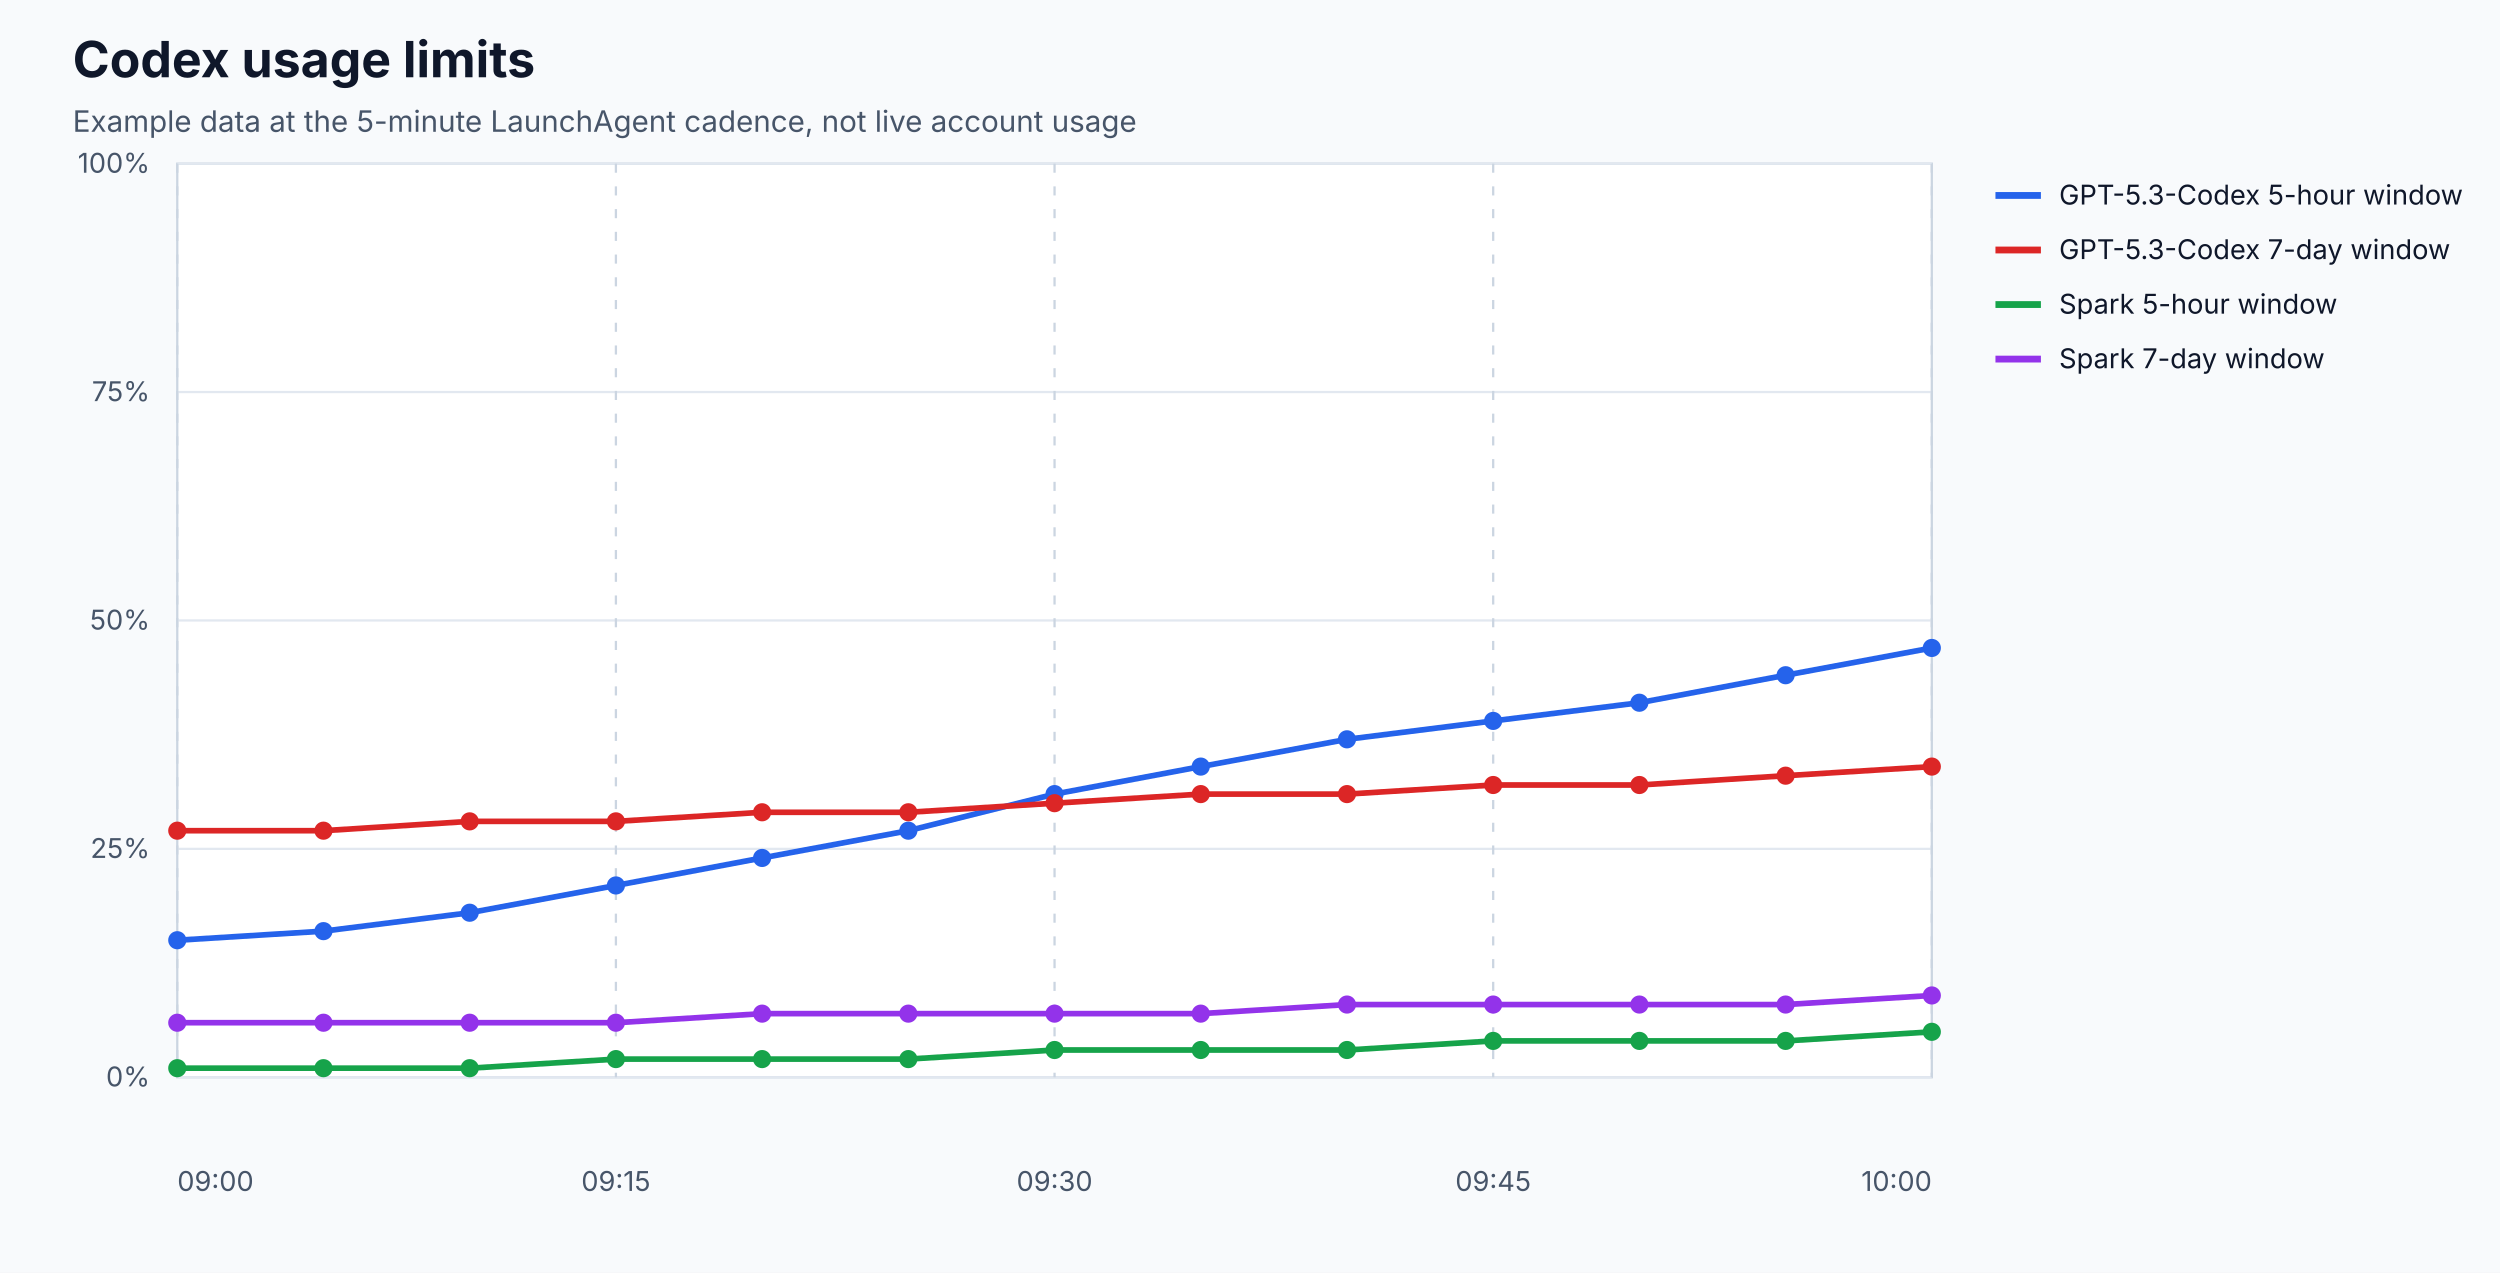
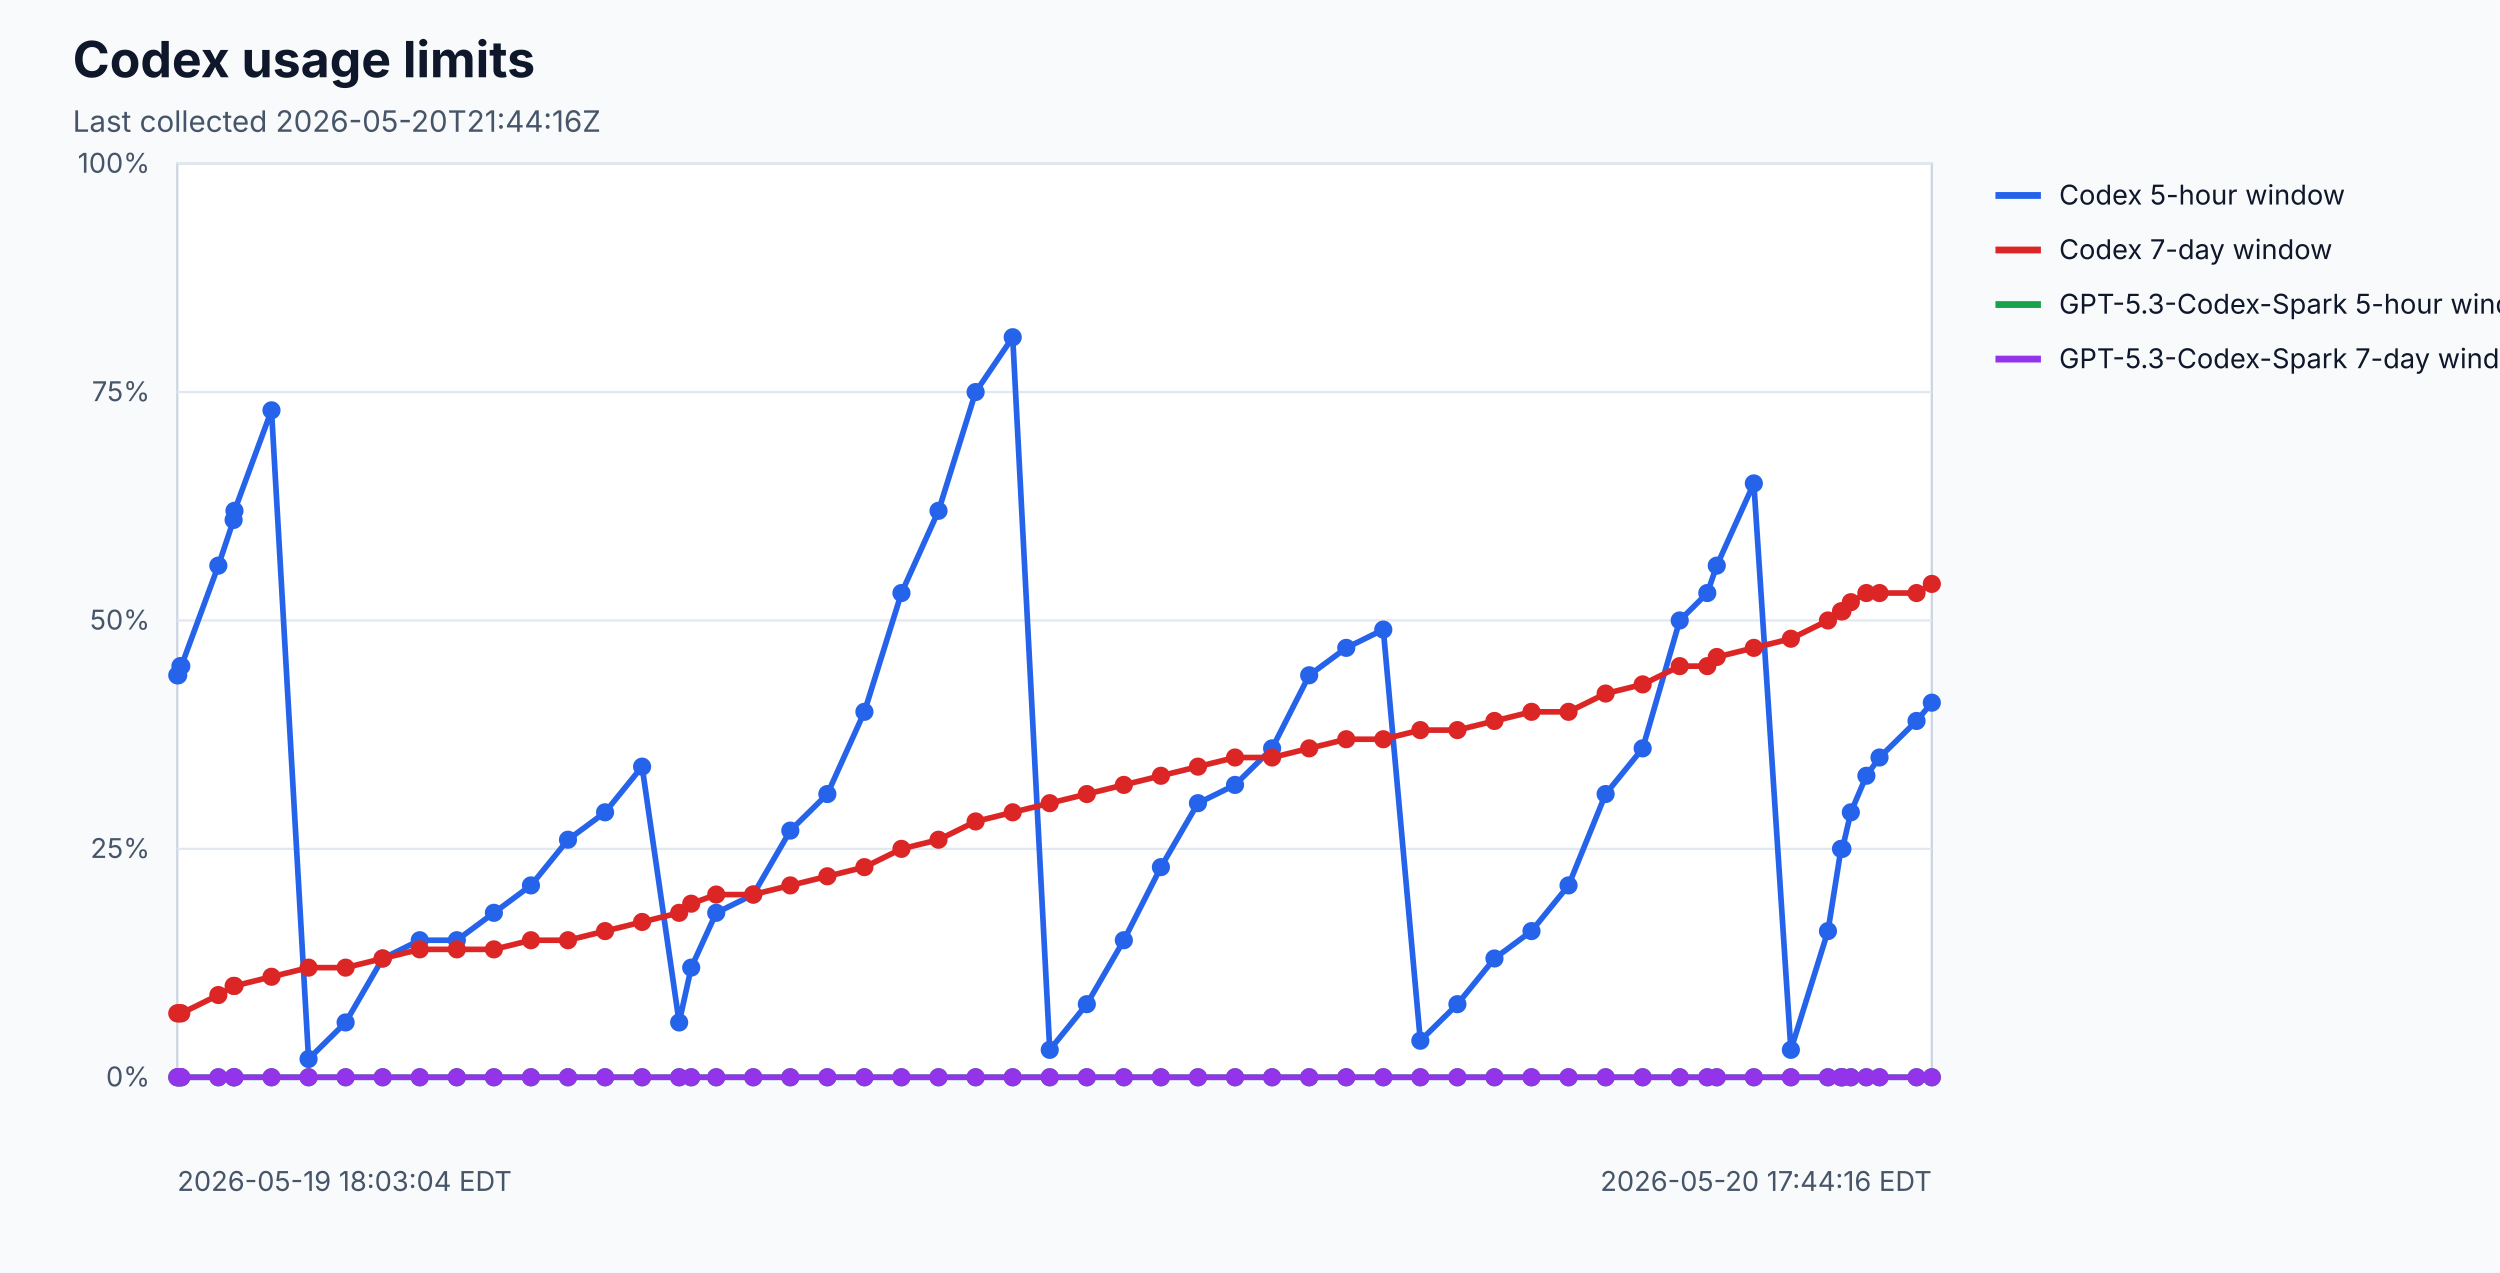
<svg xmlns="http://www.w3.org/2000/svg" width="1100" height="560" viewBox="0 0 1100 560">
  <rect width="100%" height="100%" fill="#f8fafc" />
-   <style>
-     .usage-point{cursor:crosshair}
-     .usage-point:hover{stroke:#0f172a;stroke-width:2}
-     text{font-family:system-ui,-apple-system,BlinkMacSystemFont,"Segoe UI",sans-serif}
-   </style>
-   <text x="32" y="34" font-size="22" font-weight="700" fill="#0f172a">Codex usage limits</text>
-   <text x="32" y="58" font-size="13" fill="#475569">Example data at the 5-minute LaunchAgent cadence, not live account usage</text>
+   <style>.usage-point{cursor:crosshair}.usage-point:hover{stroke:#0f172a;stroke-width:2}</style>
+   <text x="32" y="34" font-family="system-ui, -apple-system, sans-serif" font-size="22" font-weight="700" fill="#0f172a">Codex usage limits</text>
+   <text x="32" y="58" font-family="system-ui, -apple-system, sans-serif" font-size="13" fill="#475569">Last collected 2026-05-20T21:44:16Z</text>
  <rect x="78" y="72" width="772" height="402" fill="#ffffff" stroke="#cbd5e1" />
-   <line x1="78" y1="474" x2="850" y2="474" stroke="#e2e8f0" />
-   <line x1="78" y1="373.5" x2="850" y2="373.5" stroke="#e2e8f0" />
-   <line x1="78" y1="273" x2="850" y2="273" stroke="#e2e8f0" />
-   <line x1="78" y1="172.5" x2="850" y2="172.5" stroke="#e2e8f0" />
-   <line x1="78" y1="72" x2="850" y2="72" stroke="#e2e8f0" />
-   <text x="66" y="478" text-anchor="end" font-size="12" fill="#475569">0%</text>
-   <text x="66" y="377.5" text-anchor="end" font-size="12" fill="#475569">25%</text>
-   <text x="66" y="277" text-anchor="end" font-size="12" fill="#475569">50%</text>
-   <text x="66" y="176.5" text-anchor="end" font-size="12" fill="#475569">75%</text>
-   <text x="66" y="76" text-anchor="end" font-size="12" fill="#475569">100%</text>
-   <line x1="78" y1="72" x2="78" y2="474" stroke="#cbd5e1" stroke-width="1" stroke-dasharray="4 6" />
-   <line x1="271" y1="72" x2="271" y2="474" stroke="#cbd5e1" stroke-width="1" stroke-dasharray="4 6" />
-   <line x1="464" y1="72" x2="464" y2="474" stroke="#cbd5e1" stroke-width="1" stroke-dasharray="4 6" />
-   <line x1="657" y1="72" x2="657" y2="474" stroke="#cbd5e1" stroke-width="1" stroke-dasharray="4 6" />
-   <line x1="850" y1="72" x2="850" y2="474" stroke="#cbd5e1" stroke-width="1" stroke-dasharray="4 6" />
-   <text x="78" y="524" font-size="12" fill="#475569">09:00</text>
-   <text x="271" y="524" text-anchor="middle" font-size="12" fill="#475569">09:15</text>
-   <text x="464" y="524" text-anchor="middle" font-size="12" fill="#475569">09:30</text>
-   <text x="657" y="524" text-anchor="middle" font-size="12" fill="#475569">09:45</text>
-   <text x="850" y="524" text-anchor="end" font-size="12" fill="#475569">10:00</text>
-   <path d="M 78 413.7 L 142.33 409.7 L 206.67 401.6 L 271 389.6 L 335.33 377.5 L 399.67 365.5 L 464 349.4 L 528.33 337.3 L 592.67 325.3 L 657 317.2 L 721.33 309.2 L 785.67 297.1 L 850 285.1" fill="none" stroke="#2563eb" stroke-width="2.5" />
-   <circle class="usage-point" cx="78" cy="413.7" r="4" fill="#2563eb" />
-   <circle class="usage-point" cx="142.33" cy="409.7" r="4" fill="#2563eb" />
-   <circle class="usage-point" cx="206.67" cy="401.6" r="4" fill="#2563eb" />
-   <circle class="usage-point" cx="271" cy="389.6" r="4" fill="#2563eb" />
-   <circle class="usage-point" cx="335.33" cy="377.5" r="4" fill="#2563eb" />
-   <circle class="usage-point" cx="399.67" cy="365.5" r="4" fill="#2563eb" />
-   <circle class="usage-point" cx="464" cy="349.4" r="4" fill="#2563eb" />
-   <circle class="usage-point" cx="528.33" cy="337.3" r="4" fill="#2563eb" />
-   <circle class="usage-point" cx="592.67" cy="325.3" r="4" fill="#2563eb" />
-   <circle class="usage-point" cx="657" cy="317.2" r="4" fill="#2563eb" />
-   <circle class="usage-point" cx="721.33" cy="309.2" r="4" fill="#2563eb" />
-   <circle class="usage-point" cx="785.67" cy="297.1" r="4" fill="#2563eb" />
-   <circle class="usage-point" cx="850" cy="285.1" r="4" fill="#2563eb" />
-   <path d="M 78 365.5 L 142.33 365.5 L 206.67 361.4 L 271 361.4 L 335.33 357.4 L 399.67 357.4 L 464 353.4 L 528.33 349.4 L 592.67 349.4 L 657 345.4 L 721.33 345.4 L 785.67 341.3 L 850 337.3" fill="none" stroke="#dc2626" stroke-width="2.5" />
-   <circle class="usage-point" cx="78" cy="365.5" r="4" fill="#dc2626" />
-   <circle class="usage-point" cx="142.33" cy="365.5" r="4" fill="#dc2626" />
-   <circle class="usage-point" cx="206.67" cy="361.4" r="4" fill="#dc2626" />
-   <circle class="usage-point" cx="271" cy="361.4" r="4" fill="#dc2626" />
-   <circle class="usage-point" cx="335.33" cy="357.4" r="4" fill="#dc2626" />
-   <circle class="usage-point" cx="399.67" cy="357.4" r="4" fill="#dc2626" />
-   <circle class="usage-point" cx="464" cy="353.4" r="4" fill="#dc2626" />
-   <circle class="usage-point" cx="528.33" cy="349.4" r="4" fill="#dc2626" />
-   <circle class="usage-point" cx="592.67" cy="349.4" r="4" fill="#dc2626" />
-   <circle class="usage-point" cx="657" cy="345.4" r="4" fill="#dc2626" />
-   <circle class="usage-point" cx="721.33" cy="345.4" r="4" fill="#dc2626" />
-   <circle class="usage-point" cx="785.67" cy="341.3" r="4" fill="#dc2626" />
-   <circle class="usage-point" cx="850" cy="337.3" r="4" fill="#dc2626" />
-   <path d="M 78 470 L 142.33 470 L 206.67 470 L 271 466 L 335.33 466 L 399.67 466 L 464 462 L 528.33 462 L 592.67 462 L 657 458 L 721.33 458 L 785.67 458 L 850 454" fill="none" stroke="#16a34a" stroke-width="2.5" />
-   <circle class="usage-point" cx="78" cy="470" r="4" fill="#16a34a" />
-   <circle class="usage-point" cx="142.33" cy="470" r="4" fill="#16a34a" />
-   <circle class="usage-point" cx="206.67" cy="470" r="4" fill="#16a34a" />
-   <circle class="usage-point" cx="271" cy="466" r="4" fill="#16a34a" />
-   <circle class="usage-point" cx="335.33" cy="466" r="4" fill="#16a34a" />
-   <circle class="usage-point" cx="399.67" cy="466" r="4" fill="#16a34a" />
-   <circle class="usage-point" cx="464" cy="462" r="4" fill="#16a34a" />
-   <circle class="usage-point" cx="528.33" cy="462" r="4" fill="#16a34a" />
-   <circle class="usage-point" cx="592.67" cy="462" r="4" fill="#16a34a" />
-   <circle class="usage-point" cx="657" cy="458" r="4" fill="#16a34a" />
-   <circle class="usage-point" cx="721.33" cy="458" r="4" fill="#16a34a" />
-   <circle class="usage-point" cx="785.67" cy="458" r="4" fill="#16a34a" />
-   <circle class="usage-point" cx="850" cy="454" r="4" fill="#16a34a" />
-   <path d="M 78 450 L 142.33 450 L 206.67 450 L 271 450 L 335.33 446 L 399.67 446 L 464 446 L 528.33 446 L 592.67 442 L 657 442 L 721.33 442 L 785.67 442 L 850 438" fill="none" stroke="#9333ea" stroke-width="2.5" />
-   <circle class="usage-point" cx="78" cy="450" r="4" fill="#9333ea" />
-   <circle class="usage-point" cx="142.33" cy="450" r="4" fill="#9333ea" />
-   <circle class="usage-point" cx="206.67" cy="450" r="4" fill="#9333ea" />
-   <circle class="usage-point" cx="271" cy="450" r="4" fill="#9333ea" />
-   <circle class="usage-point" cx="335.33" cy="446" r="4" fill="#9333ea" />
-   <circle class="usage-point" cx="399.67" cy="446" r="4" fill="#9333ea" />
-   <circle class="usage-point" cx="464" cy="446" r="4" fill="#9333ea" />
-   <circle class="usage-point" cx="528.33" cy="446" r="4" fill="#9333ea" />
-   <circle class="usage-point" cx="592.67" cy="442" r="4" fill="#9333ea" />
-   <circle class="usage-point" cx="657" cy="442" r="4" fill="#9333ea" />
-   <circle class="usage-point" cx="721.33" cy="442" r="4" fill="#9333ea" />
-   <circle class="usage-point" cx="785.67" cy="442" r="4" fill="#9333ea" />
-   <circle class="usage-point" cx="850" cy="438" r="4" fill="#9333ea" />
+   <line x1="78" y1="474.00" x2="850" y2="474.00" stroke="#e2e8f0" />
+   <text x="66" y="478.00" text-anchor="end" font-family="system-ui, -apple-system, sans-serif" font-size="12" fill="#475569">0%</text>
+   <line x1="78" y1="373.50" x2="850" y2="373.50" stroke="#e2e8f0" />
+   <text x="66" y="377.50" text-anchor="end" font-family="system-ui, -apple-system, sans-serif" font-size="12" fill="#475569">25%</text>
+   <line x1="78" y1="273.00" x2="850" y2="273.00" stroke="#e2e8f0" />
+   <text x="66" y="277.00" text-anchor="end" font-family="system-ui, -apple-system, sans-serif" font-size="12" fill="#475569">50%</text>
+   <line x1="78" y1="172.50" x2="850" y2="172.50" stroke="#e2e8f0" />
+   <text x="66" y="176.50" text-anchor="end" font-family="system-ui, -apple-system, sans-serif" font-size="12" fill="#475569">75%</text>
+   <line x1="78" y1="72.00" x2="850" y2="72.00" stroke="#e2e8f0" />
+   <text x="66" y="76.00" text-anchor="end" font-family="system-ui, -apple-system, sans-serif" font-size="12" fill="#475569">100%</text>
+   <text x="78" y="524" font-family="system-ui, -apple-system, sans-serif" font-size="12" fill="#475569">2026-05-19 18:03:04 EDT</text>
+   <text x="850" y="524" text-anchor="end" font-family="system-ui, -apple-system, sans-serif" font-size="12" fill="#475569">2026-05-20 17:44:16 EDT</text>
+   <path d="M 78.00 297.12 L 78.41 297.12 L 79.39 293.10 L 79.77 293.10 L 96.07 248.88 L 102.79 228.78 L 103.17 224.76 L 119.46 180.54 L 135.77 465.96 L 152.07 449.88 L 168.38 421.74 L 184.69 413.70 L 201.01 413.70 L 217.31 401.64 L 233.62 389.58 L 249.92 369.48 L 266.23 357.42 L 282.52 337.32 L 298.83 449.88 L 304.13 425.76 L 315.14 401.64 L 331.43 393.60 L 347.74 365.46 L 364.04 349.38 L 380.34 313.20 L 396.64 260.94 L 412.95 224.76 L 429.27 172.50 L 445.59 148.38 L 461.89 461.94 L 478.20 441.84 L 494.49 413.70 L 510.80 381.54 L 527.10 353.40 L 543.41 345.36 L 559.73 329.28 L 576.04 297.12 L 592.35 285.06 L 608.65 277.02 L 624.95 457.92 L 641.26 441.84 L 657.56 421.74 L 673.86 409.68 L 690.16 389.58 L 706.47 349.38 L 722.77 329.28 L 739.08 273.00 L 751.21 260.94 L 755.38 248.88 L 771.69 212.70 L 787.99 461.94 L 804.30 409.68 L 810.04 373.50 L 810.66 373.50 L 814.37 357.42 L 821.21 341.34 L 826.99 333.30 L 843.28 317.22 L 850.00 309.18" fill="none" stroke="#2563eb" stroke-width="2.5" />
+   <circle class="usage-point" cx="78.00" cy="297.12" r="4" fill="#2563eb" />
+   <circle class="usage-point" cx="78.41" cy="297.12" r="4" fill="#2563eb" />
+   <circle class="usage-point" cx="79.39" cy="293.10" r="4" fill="#2563eb" />
+   <circle class="usage-point" cx="79.77" cy="293.10" r="4" fill="#2563eb" />
+   <circle class="usage-point" cx="96.07" cy="248.88" r="4" fill="#2563eb" />
+   <circle class="usage-point" cx="102.79" cy="228.78" r="4" fill="#2563eb" />
+   <circle class="usage-point" cx="103.17" cy="224.76" r="4" fill="#2563eb" />
+   <circle class="usage-point" cx="119.46" cy="180.54" r="4" fill="#2563eb" />
+   <circle class="usage-point" cx="135.77" cy="465.96" r="4" fill="#2563eb" />
+   <circle class="usage-point" cx="152.07" cy="449.88" r="4" fill="#2563eb" />
+   <circle class="usage-point" cx="168.38" cy="421.74" r="4" fill="#2563eb" />
+   <circle class="usage-point" cx="184.69" cy="413.70" r="4" fill="#2563eb" />
+   <circle class="usage-point" cx="201.01" cy="413.70" r="4" fill="#2563eb" />
+   <circle class="usage-point" cx="217.31" cy="401.64" r="4" fill="#2563eb" />
+   <circle class="usage-point" cx="233.62" cy="389.58" r="4" fill="#2563eb" />
+   <circle class="usage-point" cx="249.92" cy="369.48" r="4" fill="#2563eb" />
+   <circle class="usage-point" cx="266.23" cy="357.42" r="4" fill="#2563eb" />
+   <circle class="usage-point" cx="282.52" cy="337.32" r="4" fill="#2563eb" />
+   <circle class="usage-point" cx="298.83" cy="449.88" r="4" fill="#2563eb" />
+   <circle class="usage-point" cx="304.13" cy="425.76" r="4" fill="#2563eb" />
+   <circle class="usage-point" cx="315.14" cy="401.64" r="4" fill="#2563eb" />
+   <circle class="usage-point" cx="331.43" cy="393.60" r="4" fill="#2563eb" />
+   <circle class="usage-point" cx="347.74" cy="365.46" r="4" fill="#2563eb" />
+   <circle class="usage-point" cx="364.04" cy="349.38" r="4" fill="#2563eb" />
+   <circle class="usage-point" cx="380.34" cy="313.20" r="4" fill="#2563eb" />
+   <circle class="usage-point" cx="396.64" cy="260.94" r="4" fill="#2563eb" />
+   <circle class="usage-point" cx="412.95" cy="224.76" r="4" fill="#2563eb" />
+   <circle class="usage-point" cx="429.27" cy="172.50" r="4" fill="#2563eb" />
+   <circle class="usage-point" cx="445.59" cy="148.38" r="4" fill="#2563eb" />
+   <circle class="usage-point" cx="461.89" cy="461.94" r="4" fill="#2563eb" />
+   <circle class="usage-point" cx="478.20" cy="441.84" r="4" fill="#2563eb" />
+   <circle class="usage-point" cx="494.49" cy="413.70" r="4" fill="#2563eb" />
+   <circle class="usage-point" cx="510.80" cy="381.54" r="4" fill="#2563eb" />
+   <circle class="usage-point" cx="527.10" cy="353.40" r="4" fill="#2563eb" />
+   <circle class="usage-point" cx="543.41" cy="345.36" r="4" fill="#2563eb" />
+   <circle class="usage-point" cx="559.73" cy="329.28" r="4" fill="#2563eb" />
+   <circle class="usage-point" cx="576.04" cy="297.12" r="4" fill="#2563eb" />
+   <circle class="usage-point" cx="592.35" cy="285.06" r="4" fill="#2563eb" />
+   <circle class="usage-point" cx="608.65" cy="277.02" r="4" fill="#2563eb" />
+   <circle class="usage-point" cx="624.95" cy="457.92" r="4" fill="#2563eb" />
+   <circle class="usage-point" cx="641.26" cy="441.84" r="4" fill="#2563eb" />
+   <circle class="usage-point" cx="657.56" cy="421.74" r="4" fill="#2563eb" />
+   <circle class="usage-point" cx="673.86" cy="409.68" r="4" fill="#2563eb" />
+   <circle class="usage-point" cx="690.16" cy="389.58" r="4" fill="#2563eb" />
+   <circle class="usage-point" cx="706.47" cy="349.38" r="4" fill="#2563eb" />
+   <circle class="usage-point" cx="722.77" cy="329.28" r="4" fill="#2563eb" />
+   <circle class="usage-point" cx="739.08" cy="273.00" r="4" fill="#2563eb" />
+   <circle class="usage-point" cx="751.21" cy="260.94" r="4" fill="#2563eb" />
+   <circle class="usage-point" cx="755.38" cy="248.88" r="4" fill="#2563eb" />
+   <circle class="usage-point" cx="771.69" cy="212.70" r="4" fill="#2563eb" />
+   <circle class="usage-point" cx="787.99" cy="461.94" r="4" fill="#2563eb" />
+   <circle class="usage-point" cx="804.30" cy="409.68" r="4" fill="#2563eb" />
+   <circle class="usage-point" cx="810.04" cy="373.50" r="4" fill="#2563eb" />
+   <circle class="usage-point" cx="810.66" cy="373.50" r="4" fill="#2563eb" />
+   <circle class="usage-point" cx="814.37" cy="357.42" r="4" fill="#2563eb" />
+   <circle class="usage-point" cx="821.21" cy="341.34" r="4" fill="#2563eb" />
+   <circle class="usage-point" cx="826.99" cy="333.30" r="4" fill="#2563eb" />
+   <circle class="usage-point" cx="843.28" cy="317.22" r="4" fill="#2563eb" />
+   <circle class="usage-point" cx="850.00" cy="309.18" r="4" fill="#2563eb" />
  <line x1="878" y1="86" x2="898" y2="86" stroke="#2563eb" stroke-width="3" />
-   <text x="906" y="90" font-size="12" fill="#0f172a">GPT-5.3-Codex 5-hour window</text>
+   <text x="906" y="90" font-family="system-ui, -apple-system, sans-serif" font-size="12" fill="#0f172a">Codex 5-hour window</text>
+   <path d="M 78.00 445.86 L 78.41 445.86 L 79.39 445.86 L 79.77 445.86 L 96.07 437.82 L 102.79 433.80 L 103.17 433.80 L 119.46 429.78 L 135.77 425.76 L 152.07 425.76 L 168.38 421.74 L 184.69 417.72 L 201.01 417.72 L 217.31 417.72 L 233.62 413.70 L 249.92 413.70 L 266.23 409.68 L 282.52 405.66 L 298.83 401.64 L 304.13 397.62 L 315.14 393.60 L 331.43 393.60 L 347.74 389.58 L 364.04 385.56 L 380.34 381.54 L 396.64 373.50 L 412.95 369.48 L 429.27 361.44 L 445.59 357.42 L 461.89 353.40 L 478.20 349.38 L 494.49 345.36 L 510.80 341.34 L 527.10 337.32 L 543.41 333.30 L 559.73 333.30 L 576.04 329.28 L 592.35 325.26 L 608.65 325.26 L 624.95 321.24 L 641.26 321.24 L 657.56 317.22 L 673.86 313.20 L 690.16 313.20 L 706.47 305.16 L 722.77 301.14 L 739.08 293.10 L 751.21 293.10 L 755.38 289.08 L 771.69 285.06 L 787.99 281.04 L 804.30 273.00 L 810.04 268.98 L 810.66 268.98 L 814.37 264.96 L 821.21 260.94 L 826.99 260.94 L 843.28 260.94 L 850.00 256.92" fill="none" stroke="#dc2626" stroke-width="2.5" />
+   <circle class="usage-point" cx="78.00" cy="445.86" r="4" fill="#dc2626" />
+   <circle class="usage-point" cx="78.41" cy="445.86" r="4" fill="#dc2626" />
+   <circle class="usage-point" cx="79.39" cy="445.86" r="4" fill="#dc2626" />
+   <circle class="usage-point" cx="79.77" cy="445.86" r="4" fill="#dc2626" />
+   <circle class="usage-point" cx="96.07" cy="437.82" r="4" fill="#dc2626" />
+   <circle class="usage-point" cx="102.79" cy="433.80" r="4" fill="#dc2626" />
+   <circle class="usage-point" cx="103.17" cy="433.80" r="4" fill="#dc2626" />
+   <circle class="usage-point" cx="119.46" cy="429.78" r="4" fill="#dc2626" />
+   <circle class="usage-point" cx="135.77" cy="425.76" r="4" fill="#dc2626" />
+   <circle class="usage-point" cx="152.07" cy="425.76" r="4" fill="#dc2626" />
+   <circle class="usage-point" cx="168.38" cy="421.74" r="4" fill="#dc2626" />
+   <circle class="usage-point" cx="184.69" cy="417.72" r="4" fill="#dc2626" />
+   <circle class="usage-point" cx="201.01" cy="417.72" r="4" fill="#dc2626" />
+   <circle class="usage-point" cx="217.31" cy="417.72" r="4" fill="#dc2626" />
+   <circle class="usage-point" cx="233.62" cy="413.70" r="4" fill="#dc2626" />
+   <circle class="usage-point" cx="249.92" cy="413.70" r="4" fill="#dc2626" />
+   <circle class="usage-point" cx="266.23" cy="409.68" r="4" fill="#dc2626" />
+   <circle class="usage-point" cx="282.52" cy="405.66" r="4" fill="#dc2626" />
+   <circle class="usage-point" cx="298.83" cy="401.64" r="4" fill="#dc2626" />
+   <circle class="usage-point" cx="304.13" cy="397.62" r="4" fill="#dc2626" />
+   <circle class="usage-point" cx="315.14" cy="393.60" r="4" fill="#dc2626" />
+   <circle class="usage-point" cx="331.43" cy="393.60" r="4" fill="#dc2626" />
+   <circle class="usage-point" cx="347.74" cy="389.58" r="4" fill="#dc2626" />
+   <circle class="usage-point" cx="364.04" cy="385.56" r="4" fill="#dc2626" />
+   <circle class="usage-point" cx="380.34" cy="381.54" r="4" fill="#dc2626" />
+   <circle class="usage-point" cx="396.64" cy="373.50" r="4" fill="#dc2626" />
+   <circle class="usage-point" cx="412.95" cy="369.48" r="4" fill="#dc2626" />
+   <circle class="usage-point" cx="429.27" cy="361.44" r="4" fill="#dc2626" />
+   <circle class="usage-point" cx="445.59" cy="357.42" r="4" fill="#dc2626" />
+   <circle class="usage-point" cx="461.89" cy="353.40" r="4" fill="#dc2626" />
+   <circle class="usage-point" cx="478.20" cy="349.38" r="4" fill="#dc2626" />
+   <circle class="usage-point" cx="494.49" cy="345.36" r="4" fill="#dc2626" />
+   <circle class="usage-point" cx="510.80" cy="341.34" r="4" fill="#dc2626" />
+   <circle class="usage-point" cx="527.10" cy="337.32" r="4" fill="#dc2626" />
+   <circle class="usage-point" cx="543.41" cy="333.30" r="4" fill="#dc2626" />
+   <circle class="usage-point" cx="559.73" cy="333.30" r="4" fill="#dc2626" />
+   <circle class="usage-point" cx="576.04" cy="329.28" r="4" fill="#dc2626" />
+   <circle class="usage-point" cx="592.35" cy="325.26" r="4" fill="#dc2626" />
+   <circle class="usage-point" cx="608.65" cy="325.26" r="4" fill="#dc2626" />
+   <circle class="usage-point" cx="624.95" cy="321.24" r="4" fill="#dc2626" />
+   <circle class="usage-point" cx="641.26" cy="321.24" r="4" fill="#dc2626" />
+   <circle class="usage-point" cx="657.56" cy="317.22" r="4" fill="#dc2626" />
+   <circle class="usage-point" cx="673.86" cy="313.20" r="4" fill="#dc2626" />
+   <circle class="usage-point" cx="690.16" cy="313.20" r="4" fill="#dc2626" />
+   <circle class="usage-point" cx="706.47" cy="305.16" r="4" fill="#dc2626" />
+   <circle class="usage-point" cx="722.77" cy="301.14" r="4" fill="#dc2626" />
+   <circle class="usage-point" cx="739.08" cy="293.10" r="4" fill="#dc2626" />
+   <circle class="usage-point" cx="751.21" cy="293.10" r="4" fill="#dc2626" />
+   <circle class="usage-point" cx="755.38" cy="289.08" r="4" fill="#dc2626" />
+   <circle class="usage-point" cx="771.69" cy="285.06" r="4" fill="#dc2626" />
+   <circle class="usage-point" cx="787.99" cy="281.04" r="4" fill="#dc2626" />
+   <circle class="usage-point" cx="804.30" cy="273.00" r="4" fill="#dc2626" />
+   <circle class="usage-point" cx="810.04" cy="268.98" r="4" fill="#dc2626" />
+   <circle class="usage-point" cx="810.66" cy="268.98" r="4" fill="#dc2626" />
+   <circle class="usage-point" cx="814.37" cy="264.96" r="4" fill="#dc2626" />
+   <circle class="usage-point" cx="821.21" cy="260.94" r="4" fill="#dc2626" />
+   <circle class="usage-point" cx="826.99" cy="260.94" r="4" fill="#dc2626" />
+   <circle class="usage-point" cx="843.28" cy="260.94" r="4" fill="#dc2626" />
+   <circle class="usage-point" cx="850.00" cy="256.92" r="4" fill="#dc2626" />
  <line x1="878" y1="110" x2="898" y2="110" stroke="#dc2626" stroke-width="3" />
-   <text x="906" y="114" font-size="12" fill="#0f172a">GPT-5.3-Codex 7-day window</text>
+   <text x="906" y="114" font-family="system-ui, -apple-system, sans-serif" font-size="12" fill="#0f172a">Codex 7-day window</text>
+   <path d="M 78.00 474.00 L 78.41 474.00 L 79.39 474.00 L 79.77 474.00 L 96.07 474.00 L 102.79 474.00 L 103.17 474.00 L 119.46 474.00 L 135.77 474.00 L 152.07 474.00 L 168.38 474.00 L 184.69 474.00 L 201.01 474.00 L 217.31 474.00 L 233.62 474.00 L 249.92 474.00 L 266.23 474.00 L 282.52 474.00 L 298.83 474.00 L 304.13 474.00 L 315.14 474.00 L 331.43 474.00 L 347.74 474.00 L 364.04 474.00 L 380.34 474.00 L 396.64 474.00 L 412.95 474.00 L 429.27 474.00 L 445.59 474.00 L 461.89 474.00 L 478.20 474.00 L 494.49 474.00 L 510.80 474.00 L 527.10 474.00 L 543.41 474.00 L 559.73 474.00 L 576.04 474.00 L 592.35 474.00 L 608.65 474.00 L 624.95 474.00 L 641.26 474.00 L 657.56 474.00 L 673.86 474.00 L 690.16 474.00 L 706.47 474.00 L 722.77 474.00 L 739.08 474.00 L 751.21 474.00 L 755.38 474.00 L 771.69 474.00 L 787.99 474.00 L 804.30 474.00 L 810.04 474.00 L 810.66 474.00 L 814.37 474.00 L 821.21 474.00 L 826.99 474.00 L 843.28 474.00 L 850.00 474.00" fill="none" stroke="#16a34a" stroke-width="2.5" />
+   <circle class="usage-point" cx="78.00" cy="474.00" r="4" fill="#16a34a" />
+   <circle class="usage-point" cx="78.41" cy="474.00" r="4" fill="#16a34a" />
+   <circle class="usage-point" cx="79.39" cy="474.00" r="4" fill="#16a34a" />
+   <circle class="usage-point" cx="79.77" cy="474.00" r="4" fill="#16a34a" />
+   <circle class="usage-point" cx="96.07" cy="474.00" r="4" fill="#16a34a" />
+   <circle class="usage-point" cx="102.79" cy="474.00" r="4" fill="#16a34a" />
+   <circle class="usage-point" cx="103.17" cy="474.00" r="4" fill="#16a34a" />
+   <circle class="usage-point" cx="119.46" cy="474.00" r="4" fill="#16a34a" />
+   <circle class="usage-point" cx="135.77" cy="474.00" r="4" fill="#16a34a" />
+   <circle class="usage-point" cx="152.07" cy="474.00" r="4" fill="#16a34a" />
+   <circle class="usage-point" cx="168.38" cy="474.00" r="4" fill="#16a34a" />
+   <circle class="usage-point" cx="184.69" cy="474.00" r="4" fill="#16a34a" />
+   <circle class="usage-point" cx="201.01" cy="474.00" r="4" fill="#16a34a" />
+   <circle class="usage-point" cx="217.31" cy="474.00" r="4" fill="#16a34a" />
+   <circle class="usage-point" cx="233.62" cy="474.00" r="4" fill="#16a34a" />
+   <circle class="usage-point" cx="249.92" cy="474.00" r="4" fill="#16a34a" />
+   <circle class="usage-point" cx="266.23" cy="474.00" r="4" fill="#16a34a" />
+   <circle class="usage-point" cx="282.52" cy="474.00" r="4" fill="#16a34a" />
+   <circle class="usage-point" cx="298.83" cy="474.00" r="4" fill="#16a34a" />
+   <circle class="usage-point" cx="304.13" cy="474.00" r="4" fill="#16a34a" />
+   <circle class="usage-point" cx="315.14" cy="474.00" r="4" fill="#16a34a" />
+   <circle class="usage-point" cx="331.43" cy="474.00" r="4" fill="#16a34a" />
+   <circle class="usage-point" cx="347.74" cy="474.00" r="4" fill="#16a34a" />
+   <circle class="usage-point" cx="364.04" cy="474.00" r="4" fill="#16a34a" />
+   <circle class="usage-point" cx="380.34" cy="474.00" r="4" fill="#16a34a" />
+   <circle class="usage-point" cx="396.64" cy="474.00" r="4" fill="#16a34a" />
+   <circle class="usage-point" cx="412.95" cy="474.00" r="4" fill="#16a34a" />
+   <circle class="usage-point" cx="429.27" cy="474.00" r="4" fill="#16a34a" />
+   <circle class="usage-point" cx="445.59" cy="474.00" r="4" fill="#16a34a" />
+   <circle class="usage-point" cx="461.89" cy="474.00" r="4" fill="#16a34a" />
+   <circle class="usage-point" cx="478.20" cy="474.00" r="4" fill="#16a34a" />
+   <circle class="usage-point" cx="494.49" cy="474.00" r="4" fill="#16a34a" />
+   <circle class="usage-point" cx="510.80" cy="474.00" r="4" fill="#16a34a" />
+   <circle class="usage-point" cx="527.10" cy="474.00" r="4" fill="#16a34a" />
+   <circle class="usage-point" cx="543.41" cy="474.00" r="4" fill="#16a34a" />
+   <circle class="usage-point" cx="559.73" cy="474.00" r="4" fill="#16a34a" />
+   <circle class="usage-point" cx="576.04" cy="474.00" r="4" fill="#16a34a" />
+   <circle class="usage-point" cx="592.35" cy="474.00" r="4" fill="#16a34a" />
+   <circle class="usage-point" cx="608.65" cy="474.00" r="4" fill="#16a34a" />
+   <circle class="usage-point" cx="624.95" cy="474.00" r="4" fill="#16a34a" />
+   <circle class="usage-point" cx="641.26" cy="474.00" r="4" fill="#16a34a" />
+   <circle class="usage-point" cx="657.56" cy="474.00" r="4" fill="#16a34a" />
+   <circle class="usage-point" cx="673.86" cy="474.00" r="4" fill="#16a34a" />
+   <circle class="usage-point" cx="690.16" cy="474.00" r="4" fill="#16a34a" />
+   <circle class="usage-point" cx="706.47" cy="474.00" r="4" fill="#16a34a" />
+   <circle class="usage-point" cx="722.77" cy="474.00" r="4" fill="#16a34a" />
+   <circle class="usage-point" cx="739.08" cy="474.00" r="4" fill="#16a34a" />
+   <circle class="usage-point" cx="751.21" cy="474.00" r="4" fill="#16a34a" />
+   <circle class="usage-point" cx="755.38" cy="474.00" r="4" fill="#16a34a" />
+   <circle class="usage-point" cx="771.69" cy="474.00" r="4" fill="#16a34a" />
+   <circle class="usage-point" cx="787.99" cy="474.00" r="4" fill="#16a34a" />
+   <circle class="usage-point" cx="804.30" cy="474.00" r="4" fill="#16a34a" />
+   <circle class="usage-point" cx="810.04" cy="474.00" r="4" fill="#16a34a" />
+   <circle class="usage-point" cx="810.66" cy="474.00" r="4" fill="#16a34a" />
+   <circle class="usage-point" cx="814.37" cy="474.00" r="4" fill="#16a34a" />
+   <circle class="usage-point" cx="821.21" cy="474.00" r="4" fill="#16a34a" />
+   <circle class="usage-point" cx="826.99" cy="474.00" r="4" fill="#16a34a" />
+   <circle class="usage-point" cx="843.28" cy="474.00" r="4" fill="#16a34a" />
+   <circle class="usage-point" cx="850.00" cy="474.00" r="4" fill="#16a34a" />
  <line x1="878" y1="134" x2="898" y2="134" stroke="#16a34a" stroke-width="3" />
-   <text x="906" y="138" font-size="12" fill="#0f172a">Spark 5-hour window</text>
+   <text x="906" y="138" font-family="system-ui, -apple-system, sans-serif" font-size="12" fill="#0f172a">GPT-5.3-Codex-Spark 5-hour window</text>
+   <path d="M 78.00 474.00 L 78.41 474.00 L 79.39 474.00 L 79.77 474.00 L 96.07 474.00 L 102.79 474.00 L 103.17 474.00 L 119.46 474.00 L 135.77 474.00 L 152.07 474.00 L 168.38 474.00 L 184.69 474.00 L 201.01 474.00 L 217.31 474.00 L 233.62 474.00 L 249.92 474.00 L 266.23 474.00 L 282.52 474.00 L 298.83 474.00 L 304.13 474.00 L 315.14 474.00 L 331.43 474.00 L 347.74 474.00 L 364.04 474.00 L 380.34 474.00 L 396.64 474.00 L 412.95 474.00 L 429.27 474.00 L 445.59 474.00 L 461.89 474.00 L 478.20 474.00 L 494.49 474.00 L 510.80 474.00 L 527.10 474.00 L 543.41 474.00 L 559.73 474.00 L 576.04 474.00 L 592.35 474.00 L 608.65 474.00 L 624.95 474.00 L 641.26 474.00 L 657.56 474.00 L 673.86 474.00 L 690.16 474.00 L 706.47 474.00 L 722.77 474.00 L 739.08 474.00 L 751.21 474.00 L 755.38 474.00 L 771.69 474.00 L 787.99 474.00 L 804.30 474.00 L 810.04 474.00 L 810.66 474.00 L 814.37 474.00 L 821.21 474.00 L 826.99 474.00 L 843.28 474.00 L 850.00 474.00" fill="none" stroke="#9333ea" stroke-width="2.5" />
+   <circle class="usage-point" cx="78.00" cy="474.00" r="4" fill="#9333ea" />
+   <circle class="usage-point" cx="78.41" cy="474.00" r="4" fill="#9333ea" />
+   <circle class="usage-point" cx="79.39" cy="474.00" r="4" fill="#9333ea" />
+   <circle class="usage-point" cx="79.77" cy="474.00" r="4" fill="#9333ea" />
+   <circle class="usage-point" cx="96.07" cy="474.00" r="4" fill="#9333ea" />
+   <circle class="usage-point" cx="102.79" cy="474.00" r="4" fill="#9333ea" />
+   <circle class="usage-point" cx="103.17" cy="474.00" r="4" fill="#9333ea" />
+   <circle class="usage-point" cx="119.46" cy="474.00" r="4" fill="#9333ea" />
+   <circle class="usage-point" cx="135.77" cy="474.00" r="4" fill="#9333ea" />
+   <circle class="usage-point" cx="152.07" cy="474.00" r="4" fill="#9333ea" />
+   <circle class="usage-point" cx="168.38" cy="474.00" r="4" fill="#9333ea" />
+   <circle class="usage-point" cx="184.69" cy="474.00" r="4" fill="#9333ea" />
+   <circle class="usage-point" cx="201.01" cy="474.00" r="4" fill="#9333ea" />
+   <circle class="usage-point" cx="217.31" cy="474.00" r="4" fill="#9333ea" />
+   <circle class="usage-point" cx="233.62" cy="474.00" r="4" fill="#9333ea" />
+   <circle class="usage-point" cx="249.92" cy="474.00" r="4" fill="#9333ea" />
+   <circle class="usage-point" cx="266.23" cy="474.00" r="4" fill="#9333ea" />
+   <circle class="usage-point" cx="282.52" cy="474.00" r="4" fill="#9333ea" />
+   <circle class="usage-point" cx="298.83" cy="474.00" r="4" fill="#9333ea" />
+   <circle class="usage-point" cx="304.13" cy="474.00" r="4" fill="#9333ea" />
+   <circle class="usage-point" cx="315.14" cy="474.00" r="4" fill="#9333ea" />
+   <circle class="usage-point" cx="331.43" cy="474.00" r="4" fill="#9333ea" />
+   <circle class="usage-point" cx="347.74" cy="474.00" r="4" fill="#9333ea" />
+   <circle class="usage-point" cx="364.04" cy="474.00" r="4" fill="#9333ea" />
+   <circle class="usage-point" cx="380.34" cy="474.00" r="4" fill="#9333ea" />
+   <circle class="usage-point" cx="396.64" cy="474.00" r="4" fill="#9333ea" />
+   <circle class="usage-point" cx="412.95" cy="474.00" r="4" fill="#9333ea" />
+   <circle class="usage-point" cx="429.27" cy="474.00" r="4" fill="#9333ea" />
+   <circle class="usage-point" cx="445.59" cy="474.00" r="4" fill="#9333ea" />
+   <circle class="usage-point" cx="461.89" cy="474.00" r="4" fill="#9333ea" />
+   <circle class="usage-point" cx="478.20" cy="474.00" r="4" fill="#9333ea" />
+   <circle class="usage-point" cx="494.49" cy="474.00" r="4" fill="#9333ea" />
+   <circle class="usage-point" cx="510.80" cy="474.00" r="4" fill="#9333ea" />
+   <circle class="usage-point" cx="527.10" cy="474.00" r="4" fill="#9333ea" />
+   <circle class="usage-point" cx="543.41" cy="474.00" r="4" fill="#9333ea" />
+   <circle class="usage-point" cx="559.73" cy="474.00" r="4" fill="#9333ea" />
+   <circle class="usage-point" cx="576.04" cy="474.00" r="4" fill="#9333ea" />
+   <circle class="usage-point" cx="592.35" cy="474.00" r="4" fill="#9333ea" />
+   <circle class="usage-point" cx="608.65" cy="474.00" r="4" fill="#9333ea" />
+   <circle class="usage-point" cx="624.95" cy="474.00" r="4" fill="#9333ea" />
+   <circle class="usage-point" cx="641.26" cy="474.00" r="4" fill="#9333ea" />
+   <circle class="usage-point" cx="657.56" cy="474.00" r="4" fill="#9333ea" />
+   <circle class="usage-point" cx="673.86" cy="474.00" r="4" fill="#9333ea" />
+   <circle class="usage-point" cx="690.16" cy="474.00" r="4" fill="#9333ea" />
+   <circle class="usage-point" cx="706.47" cy="474.00" r="4" fill="#9333ea" />
+   <circle class="usage-point" cx="722.77" cy="474.00" r="4" fill="#9333ea" />
+   <circle class="usage-point" cx="739.08" cy="474.00" r="4" fill="#9333ea" />
+   <circle class="usage-point" cx="751.21" cy="474.00" r="4" fill="#9333ea" />
+   <circle class="usage-point" cx="755.38" cy="474.00" r="4" fill="#9333ea" />
+   <circle class="usage-point" cx="771.69" cy="474.00" r="4" fill="#9333ea" />
+   <circle class="usage-point" cx="787.99" cy="474.00" r="4" fill="#9333ea" />
+   <circle class="usage-point" cx="804.30" cy="474.00" r="4" fill="#9333ea" />
+   <circle class="usage-point" cx="810.04" cy="474.00" r="4" fill="#9333ea" />
+   <circle class="usage-point" cx="810.66" cy="474.00" r="4" fill="#9333ea" />
+   <circle class="usage-point" cx="814.37" cy="474.00" r="4" fill="#9333ea" />
+   <circle class="usage-point" cx="821.21" cy="474.00" r="4" fill="#9333ea" />
+   <circle class="usage-point" cx="826.99" cy="474.00" r="4" fill="#9333ea" />
+   <circle class="usage-point" cx="843.28" cy="474.00" r="4" fill="#9333ea" />
+   <circle class="usage-point" cx="850.00" cy="474.00" r="4" fill="#9333ea" />
  <line x1="878" y1="158" x2="898" y2="158" stroke="#9333ea" stroke-width="3" />
-   <text x="906" y="162" font-size="12" fill="#0f172a">Spark 7-day window</text>
+   <text x="906" y="162" font-family="system-ui, -apple-system, sans-serif" font-size="12" fill="#0f172a">GPT-5.3-Codex-Spark 7-day window</text>
</svg>
